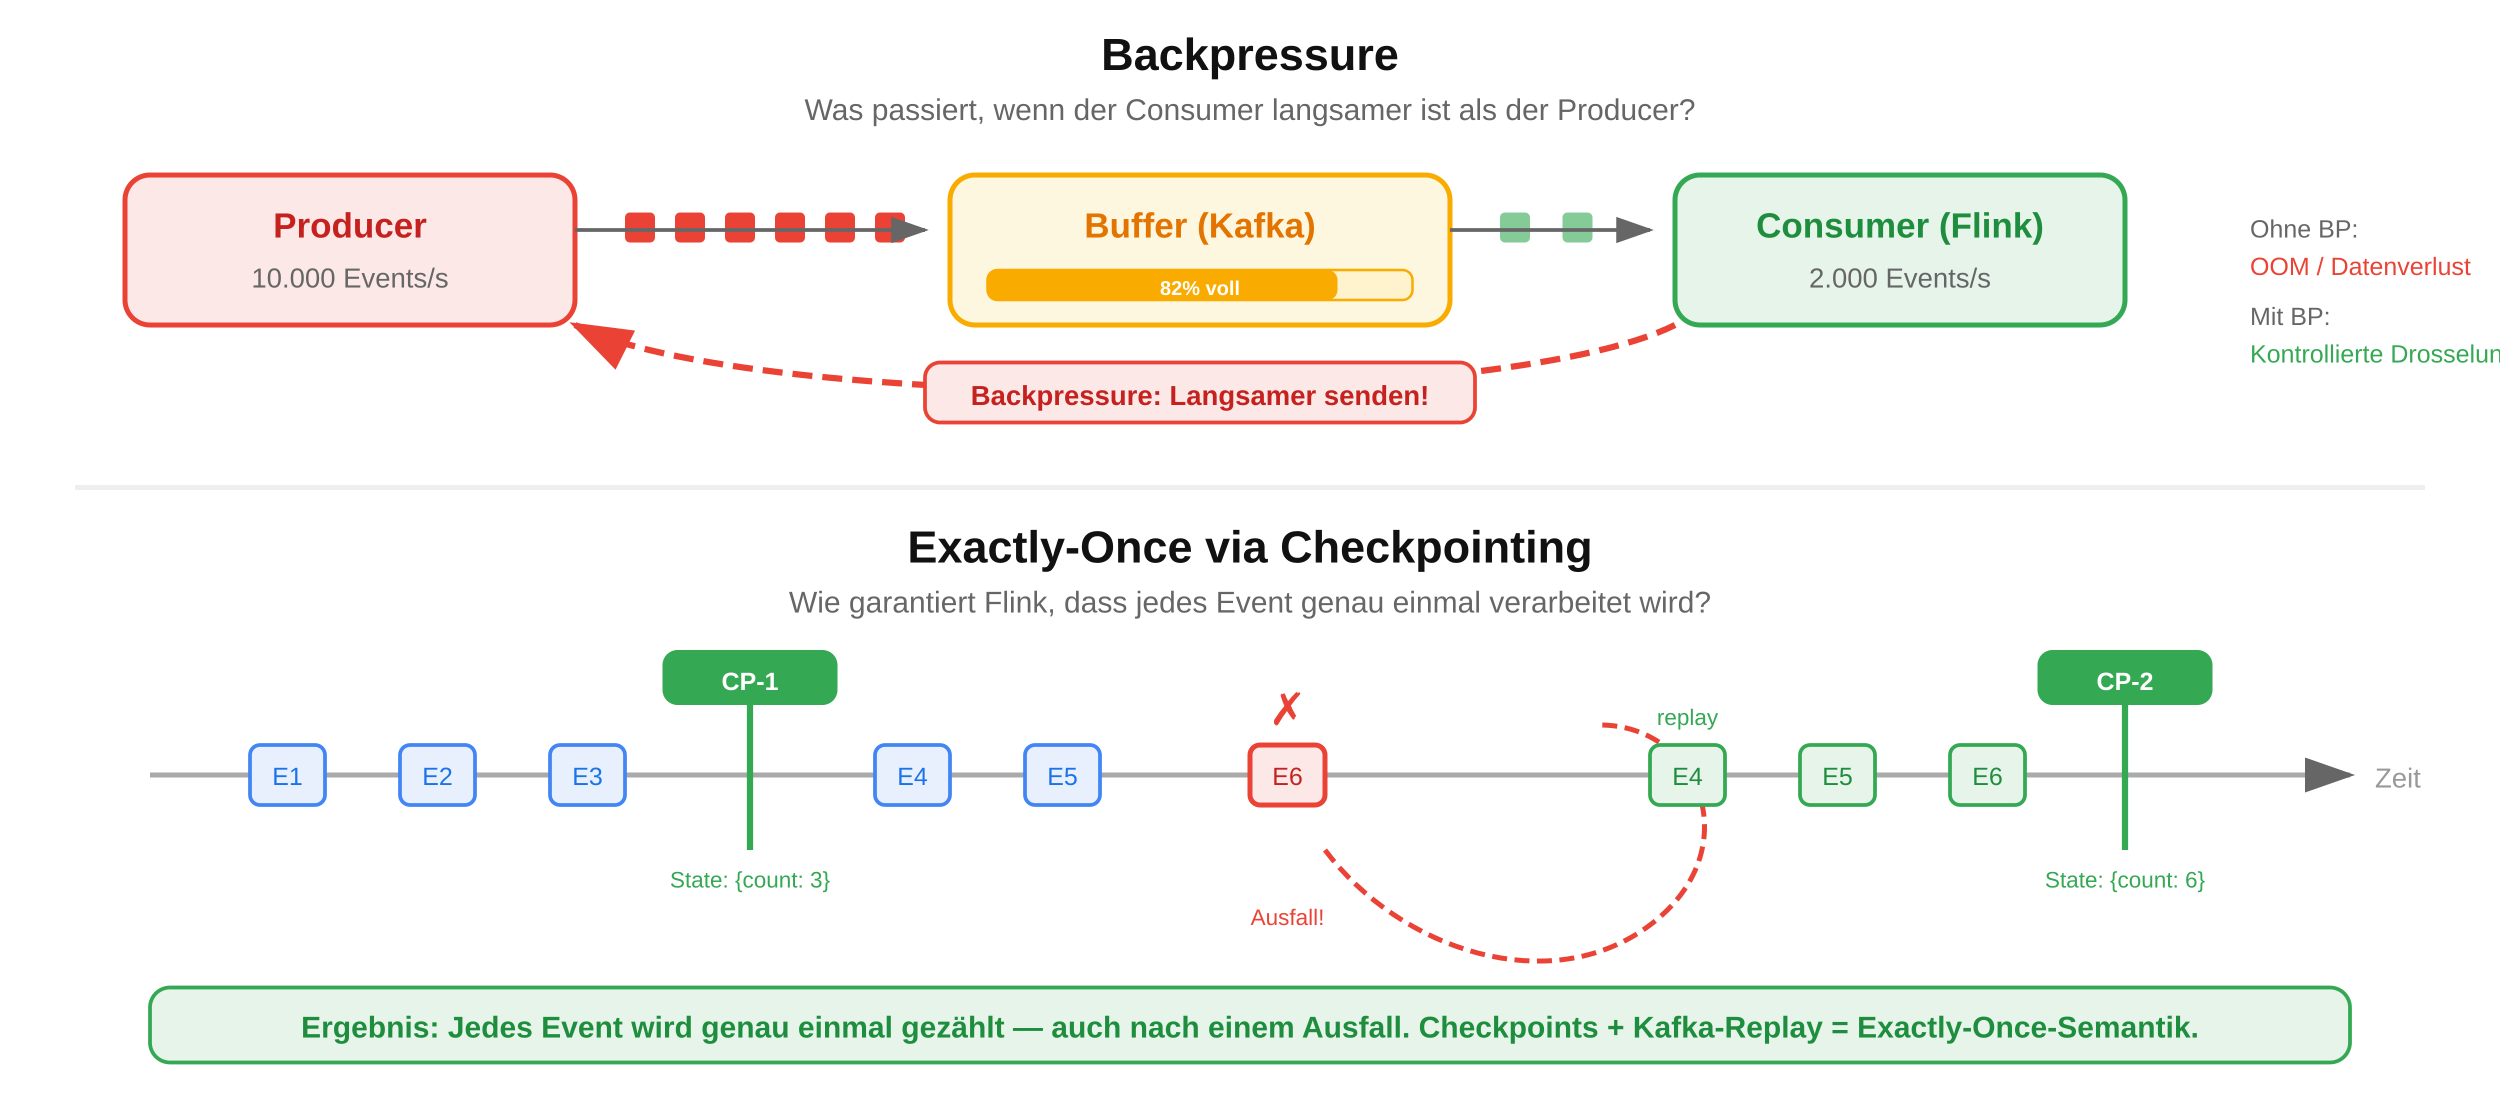
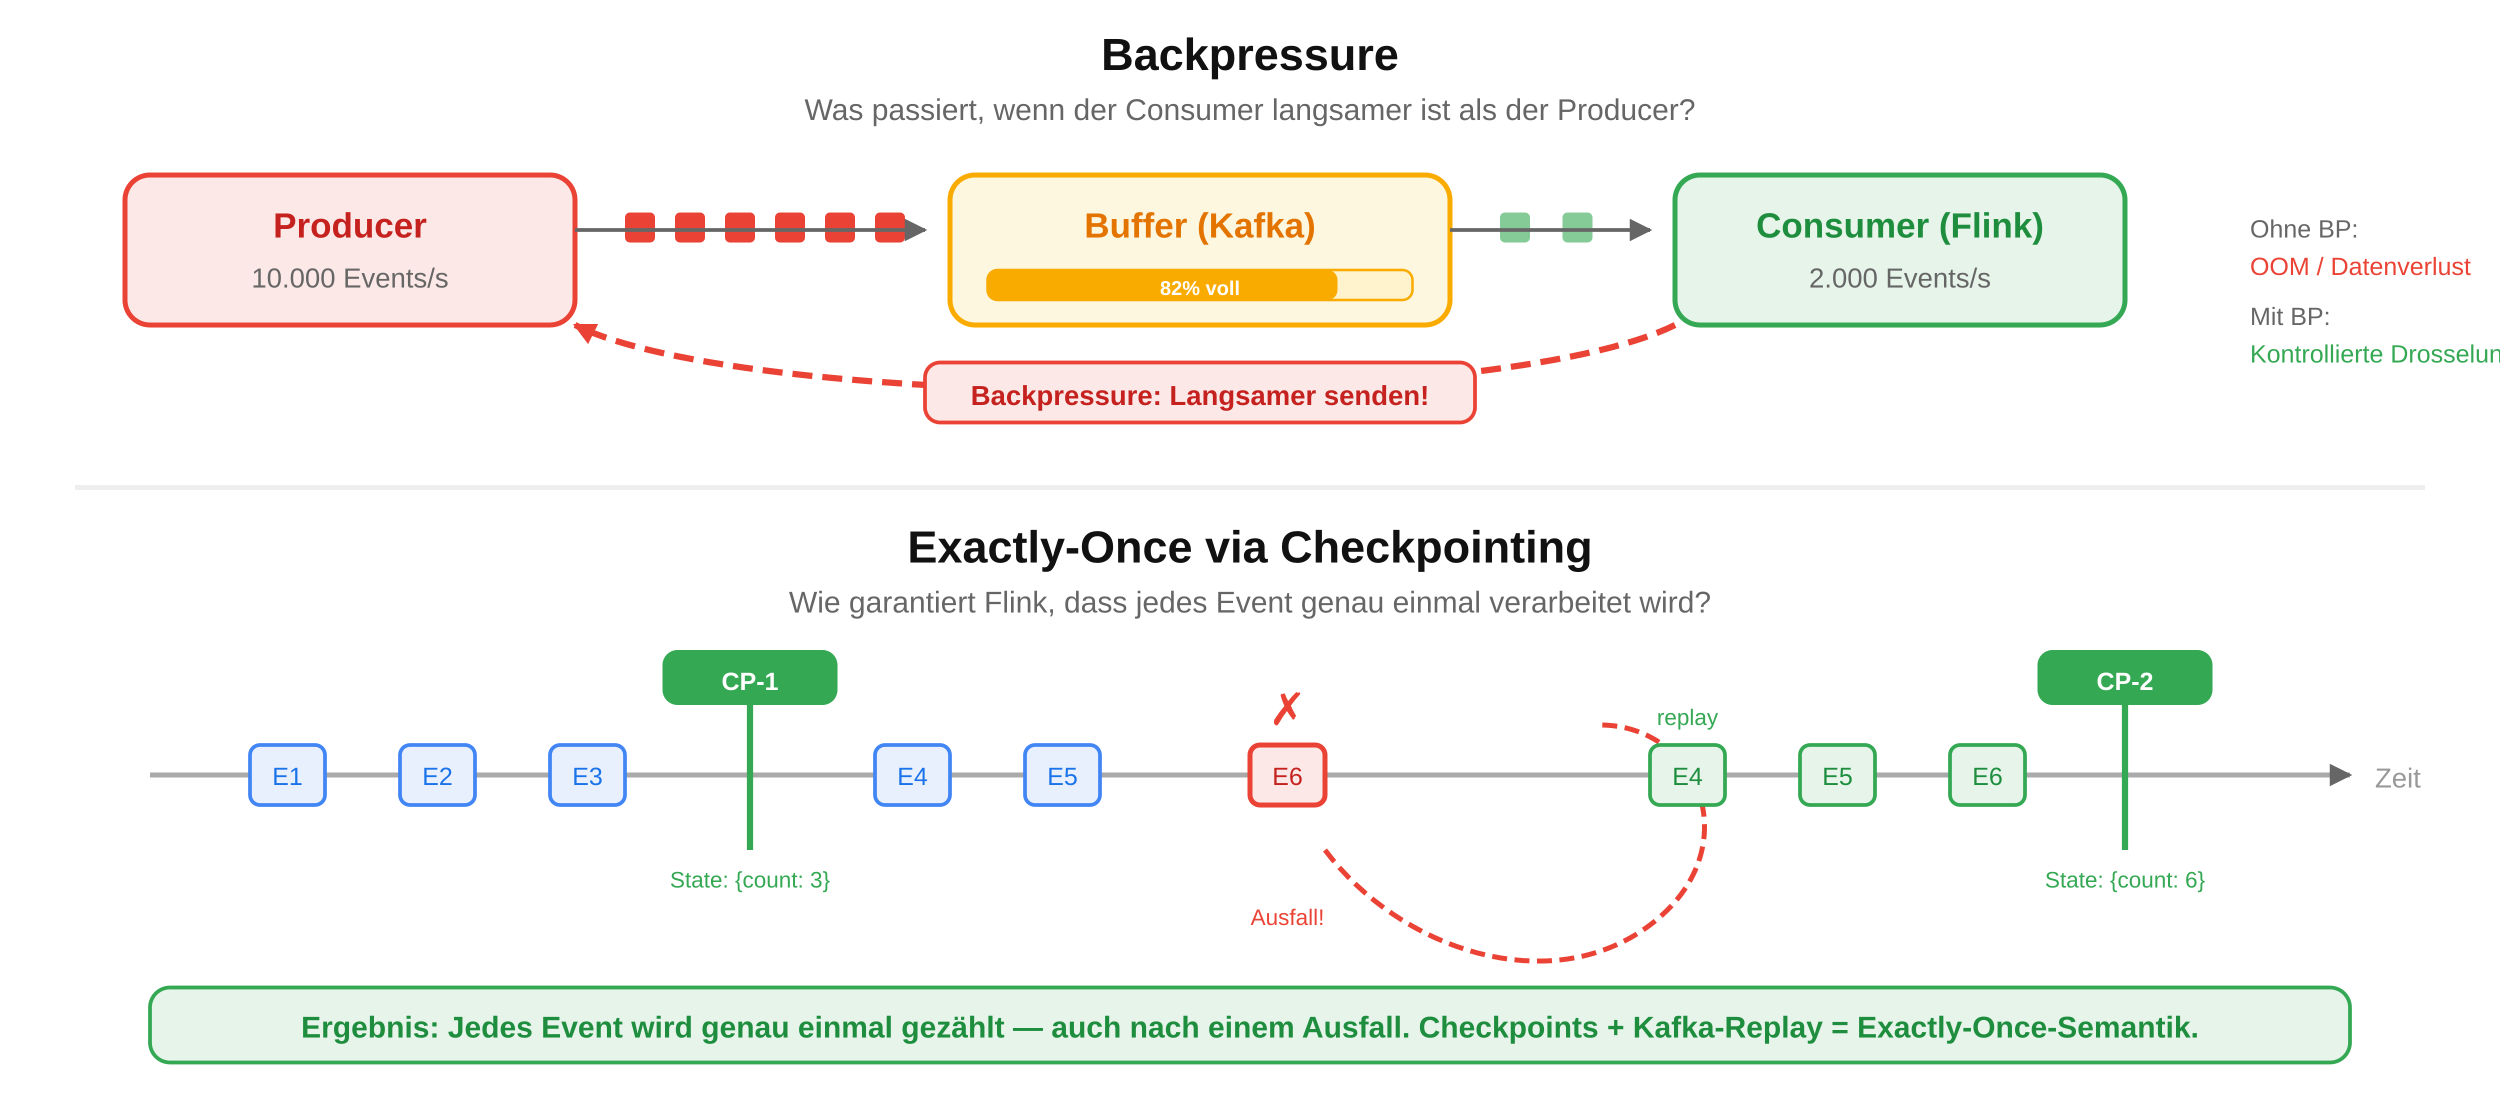
<svg xmlns="http://www.w3.org/2000/svg" width="1000" height="440" viewBox="0 0 1000 440" role="img" aria-labelledby="title desc">
  <rect width="1000" height="440" fill="#ffffff" />
  <defs>
-     <marker id="ba" markerWidth="10" markerHeight="7" refX="9" refY="3.5" orient="auto">
-       <polygon points="0 0, 10 3.5, 0 7" fill="#666" />
+     <marker id="ba" viewBox="0 0 10 10" markerWidth="9" markerHeight="9" refX="9" refY="5" orient="auto" markerUnits="userSpaceOnUse">
+       <path d="M 0 0 L 10 5 L 0 10 z" fill="#666" />
    </marker>
-     <marker id="ra" markerWidth="10" markerHeight="7" refX="9" refY="3.5" orient="auto">
-       <polygon points="0 0, 10 3.5, 0 7" fill="#ea4335" />
+     <marker id="ra" viewBox="0 0 10 10" markerWidth="9" markerHeight="9" refX="9" refY="5" orient="auto" markerUnits="userSpaceOnUse">
+       <path d="M 0 0 L 10 5 L 0 10 z" fill="#ea4335" />
    </marker>
  </defs>
  <text x="500" y="28" text-anchor="middle" font-family="Arial, Helvetica, sans-serif" font-size="18" font-weight="700" fill="#111111">Backpressure</text>
  <text x="500" y="48" text-anchor="middle" font-family="Arial, Helvetica, sans-serif" font-size="12" fill="#666">Was passiert, wenn der Consumer langsamer ist als der Producer?</text>
  <rect x="50" y="70" width="180" height="60" rx="10" fill="#fce8e6" stroke="#ea4335" stroke-width="2" />
  <text x="140" y="95" text-anchor="middle" font-family="Arial, Helvetica, sans-serif" font-size="14" font-weight="700" fill="#c5221f">Producer</text>
  <text x="140" y="115" text-anchor="middle" font-family="Arial, Helvetica, sans-serif" font-size="11" fill="#666">10.000 Events/s</text>
  <g fill="#ea4335">
    <rect x="250" y="85" width="12" height="12" rx="2" />
    <rect x="270" y="85" width="12" height="12" rx="2" />
    <rect x="290" y="85" width="12" height="12" rx="2" />
    <rect x="310" y="85" width="12" height="12" rx="2" />
    <rect x="330" y="85" width="12" height="12" rx="2" />
    <rect x="350" y="85" width="12" height="12" rx="2" />
  </g>
  <line x1="230" y1="92" x2="370" y2="92" stroke="#666" stroke-width="1.5" marker-end="url(#ba)" />
  <rect x="380" y="70" width="200" height="60" rx="10" fill="#fef7e0" stroke="#f9ab00" stroke-width="2" />
  <text x="480" y="95" text-anchor="middle" font-family="Arial, Helvetica, sans-serif" font-size="14" font-weight="700" fill="#e37400">Buffer (Kafka)</text>
  <rect x="395" y="108" width="170" height="12" rx="4" fill="#fff3cd" stroke="#f9ab00" stroke-width="1" />
  <rect x="395" y="108" width="140" height="12" rx="4" fill="#f9ab00" />
  <text x="480" y="118" text-anchor="middle" font-family="Arial, Helvetica, sans-serif" font-size="8" font-weight="700" fill="#fff">82% voll</text>
  <g fill="#34a853" opacity="0.6">
    <rect x="600" y="85" width="12" height="12" rx="2" />
    <rect x="625" y="85" width="12" height="12" rx="2" />
  </g>
  <line x1="580" y1="92" x2="660" y2="92" stroke="#666" stroke-width="1.5" marker-end="url(#ba)" />
  <rect x="670" y="70" width="180" height="60" rx="10" fill="#e6f4ea" stroke="#34a853" stroke-width="2" />
  <text x="760" y="95" text-anchor="middle" font-family="Arial, Helvetica, sans-serif" font-size="14" font-weight="700" fill="#1e8e3e">Consumer (Flink)</text>
  <text x="760" y="115" text-anchor="middle" font-family="Arial, Helvetica, sans-serif" font-size="11" fill="#666">2.000 Events/s</text>
  <path d="M 670,130 C 600,165 300,165 230,130" fill="none" stroke="#ea4335" stroke-width="2.5" stroke-dasharray="8 4" marker-end="url(#ra)" />
  <rect x="370" y="145" width="220" height="24" rx="6" fill="#fce8e6" stroke="#ea4335" stroke-width="1.5" />
  <text x="480" y="162" text-anchor="middle" font-family="Arial, Helvetica, sans-serif" font-size="11" font-weight="700" fill="#c5221f">Backpressure: Langsamer senden!</text>
  <text x="900" y="95" font-family="Arial, Helvetica, sans-serif" font-size="10" fill="#666">Ohne BP:</text>
  <text x="900" y="110" font-family="Arial, Helvetica, sans-serif" font-size="10" fill="#ea4335">OOM / Datenverlust</text>
  <text x="900" y="130" font-family="Arial, Helvetica, sans-serif" font-size="10" fill="#666">Mit BP:</text>
  <text x="900" y="145" font-family="Arial, Helvetica, sans-serif" font-size="10" fill="#34a853">Kontrollierte Drosselung</text>
  <line x1="30" y1="195" x2="970" y2="195" stroke="#eee" stroke-width="2" />
  <text x="500" y="225" text-anchor="middle" font-family="Arial, Helvetica, sans-serif" font-size="18" font-weight="700" fill="#111111">Exactly-Once via Checkpointing</text>
  <text x="500" y="245" text-anchor="middle" font-family="Arial, Helvetica, sans-serif" font-size="12" fill="#666">Wie garantiert Flink, dass jedes Event genau einmal verarbeitet wird?</text>
  <line x1="60" y1="310" x2="940" y2="310" stroke="#aaa" stroke-width="2" marker-end="url(#ba)" />
  <text x="950" y="315" font-family="Arial, Helvetica, sans-serif" font-size="11" fill="#999">Zeit</text>
  <g font-family="Arial, Helvetica, sans-serif" font-size="10">
    <rect x="100" y="298" width="30" height="24" rx="4" fill="#e8f0fe" stroke="#4285f4" stroke-width="1.5" />
    <text x="115" y="314" text-anchor="middle" fill="#1a73e8">E1</text>
    <rect x="160" y="298" width="30" height="24" rx="4" fill="#e8f0fe" stroke="#4285f4" stroke-width="1.5" />
    <text x="175" y="314" text-anchor="middle" fill="#1a73e8">E2</text>
    <rect x="220" y="298" width="30" height="24" rx="4" fill="#e8f0fe" stroke="#4285f4" stroke-width="1.5" />
    <text x="235" y="314" text-anchor="middle" fill="#1a73e8">E3</text>
  </g>
  <line x1="300" y1="270" x2="300" y2="340" stroke="#34a853" stroke-width="2.5" />
  <rect x="265" y="260" width="70" height="22" rx="6" fill="#34a853" />
  <text x="300" y="276" text-anchor="middle" font-family="Arial, Helvetica, sans-serif" font-size="10" font-weight="700" fill="#fff">CP-1</text>
  <text x="300" y="355" text-anchor="middle" font-family="Arial, Helvetica, sans-serif" font-size="9" fill="#34a853">State: {count: 3}</text>
  <g font-family="Arial, Helvetica, sans-serif" font-size="10">
    <rect x="350" y="298" width="30" height="24" rx="4" fill="#e8f0fe" stroke="#4285f4" stroke-width="1.5" />
    <text x="365" y="314" text-anchor="middle" fill="#1a73e8">E4</text>
    <rect x="410" y="298" width="30" height="24" rx="4" fill="#e8f0fe" stroke="#4285f4" stroke-width="1.5" />
    <text x="425" y="314" text-anchor="middle" fill="#1a73e8">E5</text>
    <rect x="500" y="298" width="30" height="24" rx="4" fill="#fce8e6" stroke="#ea4335" stroke-width="2" />
    <text x="515" y="314" text-anchor="middle" fill="#c5221f">E6</text>
    <text x="515" y="290" text-anchor="middle" font-size="18" fill="#ea4335">✗</text>
    <text x="515" y="370" text-anchor="middle" font-size="9" fill="#ea4335">Ausfall!</text>
  </g>
  <path d="M 530,340 C 560,380 620,400 660,370 C 700,340 680,290 640,290" fill="none" stroke="#ea4335" stroke-width="2" stroke-dasharray="6 3" />
  <text x="630" y="405" text-anchor="middle" font-family="Arial, Helvetica, sans-serif" font-size="10" font-weight="700" fill="#ea4335">Recovery: Zurück zu CP-1</text>
  <g font-family="Arial, Helvetica, sans-serif" font-size="10">
    <rect x="660" y="298" width="30" height="24" rx="4" fill="#e6f4ea" stroke="#34a853" stroke-width="1.5" />
    <text x="675" y="314" text-anchor="middle" fill="#1e8e3e">E4</text>
    <text x="675" y="290" text-anchor="middle" font-size="9" fill="#34a853">replay</text>
    <rect x="720" y="298" width="30" height="24" rx="4" fill="#e6f4ea" stroke="#34a853" stroke-width="1.5" />
    <text x="735" y="314" text-anchor="middle" fill="#1e8e3e">E5</text>
    <rect x="780" y="298" width="30" height="24" rx="4" fill="#e6f4ea" stroke="#34a853" stroke-width="1.5" />
    <text x="795" y="314" text-anchor="middle" fill="#1e8e3e">E6</text>
  </g>
  <line x1="850" y1="270" x2="850" y2="340" stroke="#34a853" stroke-width="2.5" />
  <rect x="815" y="260" width="70" height="22" rx="6" fill="#34a853" />
  <text x="850" y="276" text-anchor="middle" font-family="Arial, Helvetica, sans-serif" font-size="10" font-weight="700" fill="#fff">CP-2</text>
  <text x="850" y="355" text-anchor="middle" font-family="Arial, Helvetica, sans-serif" font-size="9" fill="#34a853">State: {count: 6}</text>
  <rect x="60" y="395" width="880" height="30" rx="8" fill="#e6f4ea" stroke="#34a853" stroke-width="1.5" />
  <text x="500" y="415" text-anchor="middle" font-family="Arial, Helvetica, sans-serif" font-size="12" font-weight="700" fill="#1e8e3e">Ergebnis: Jedes Event wird genau einmal gezählt — auch nach einem Ausfall. Checkpoints + Kafka-Replay = Exactly-Once-Semantik.</text>
</svg>
